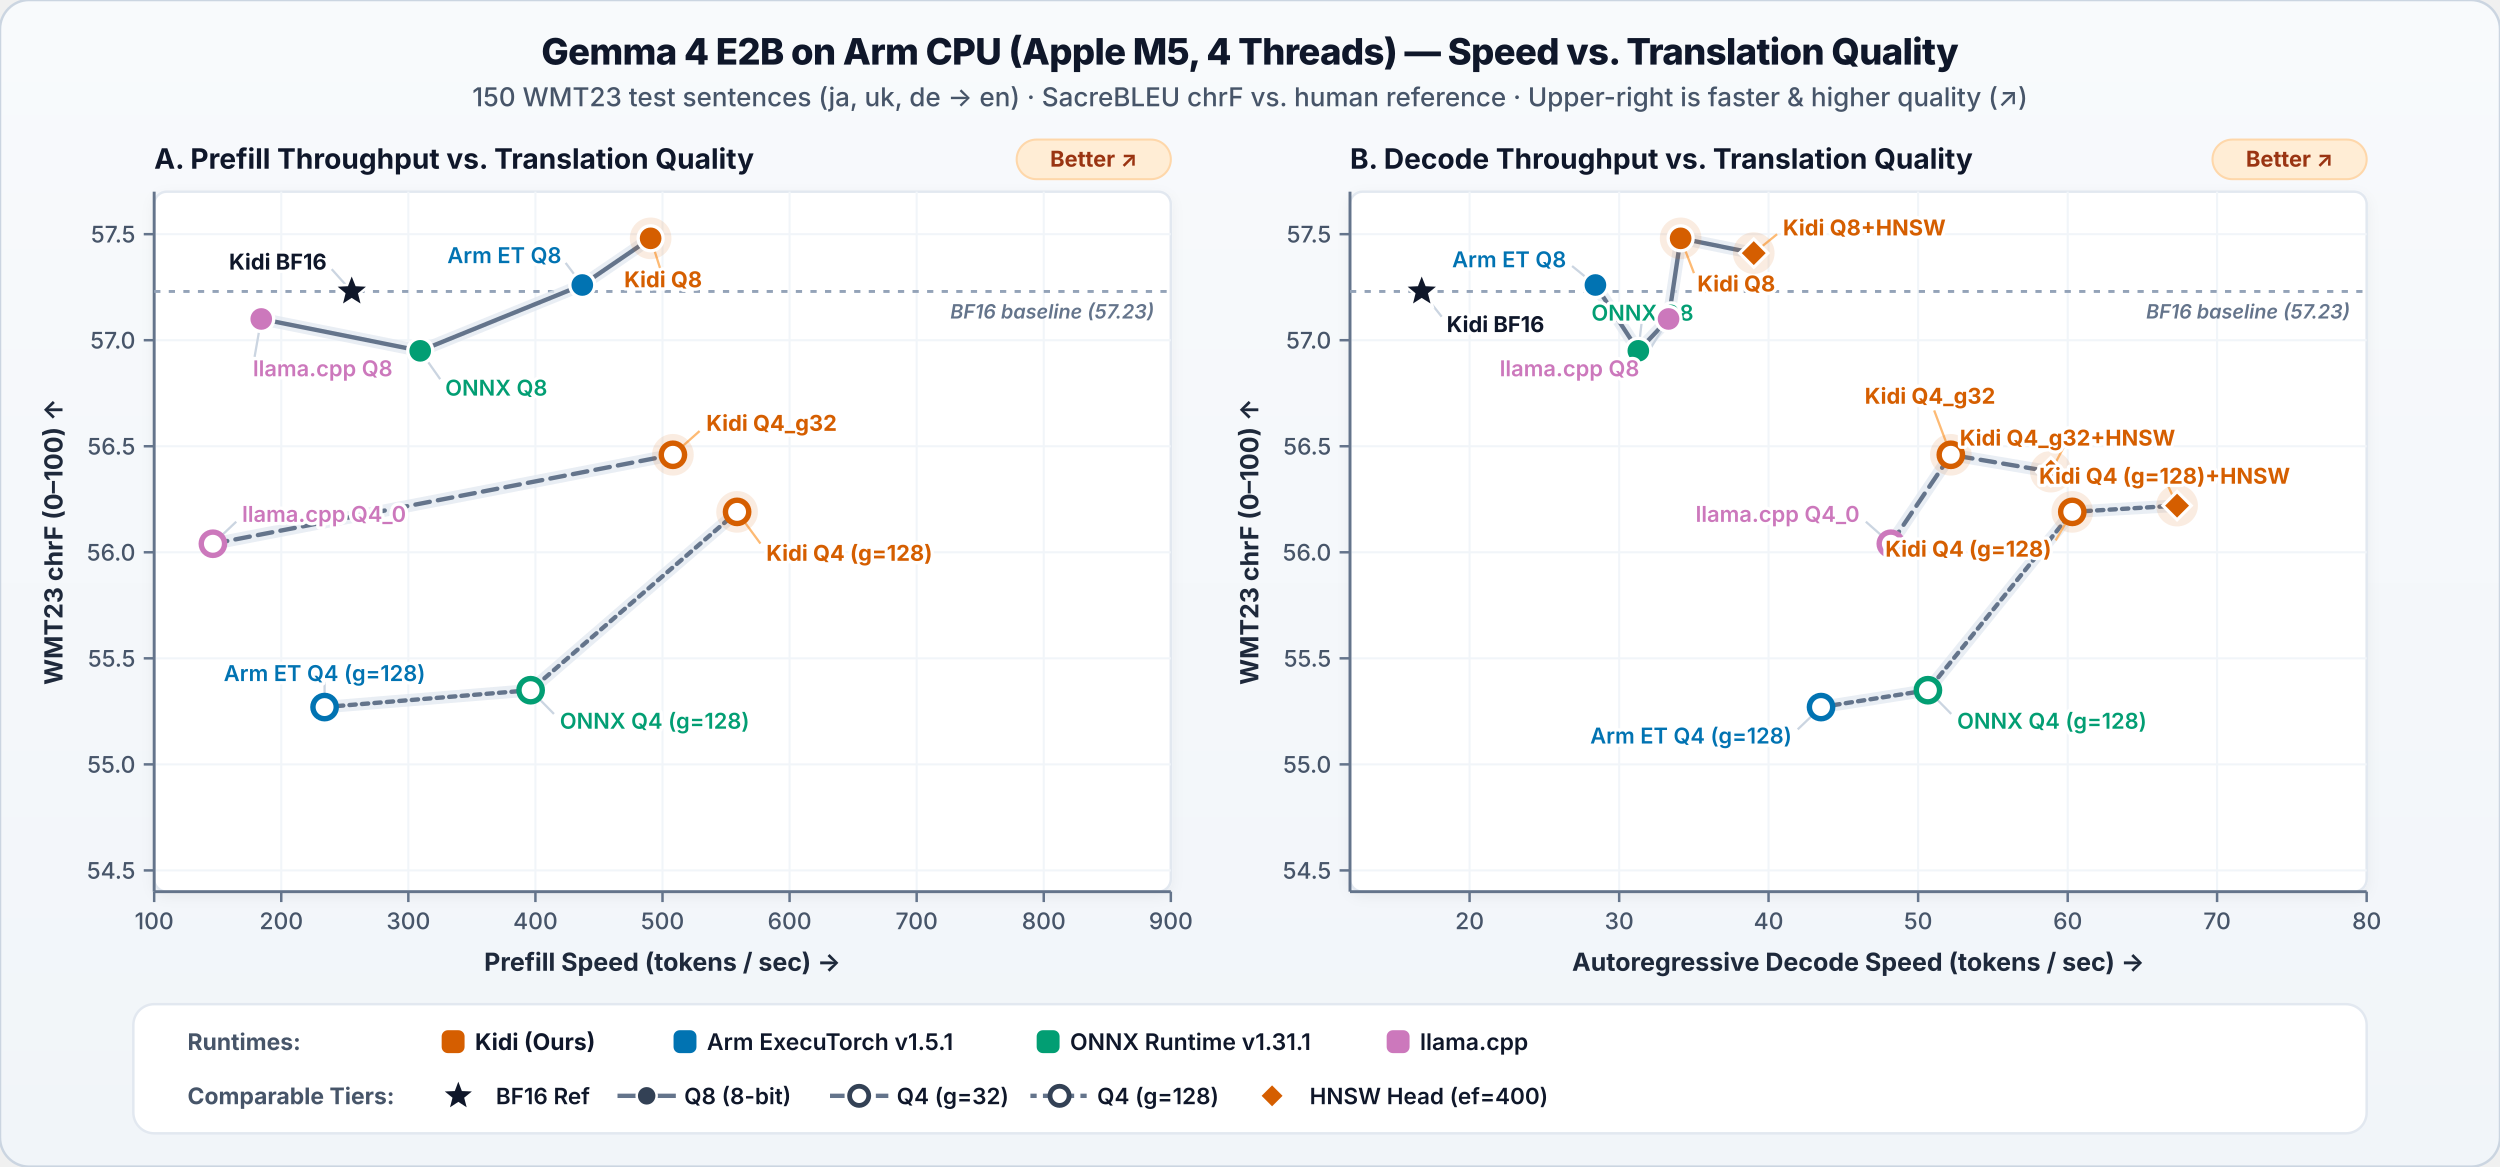
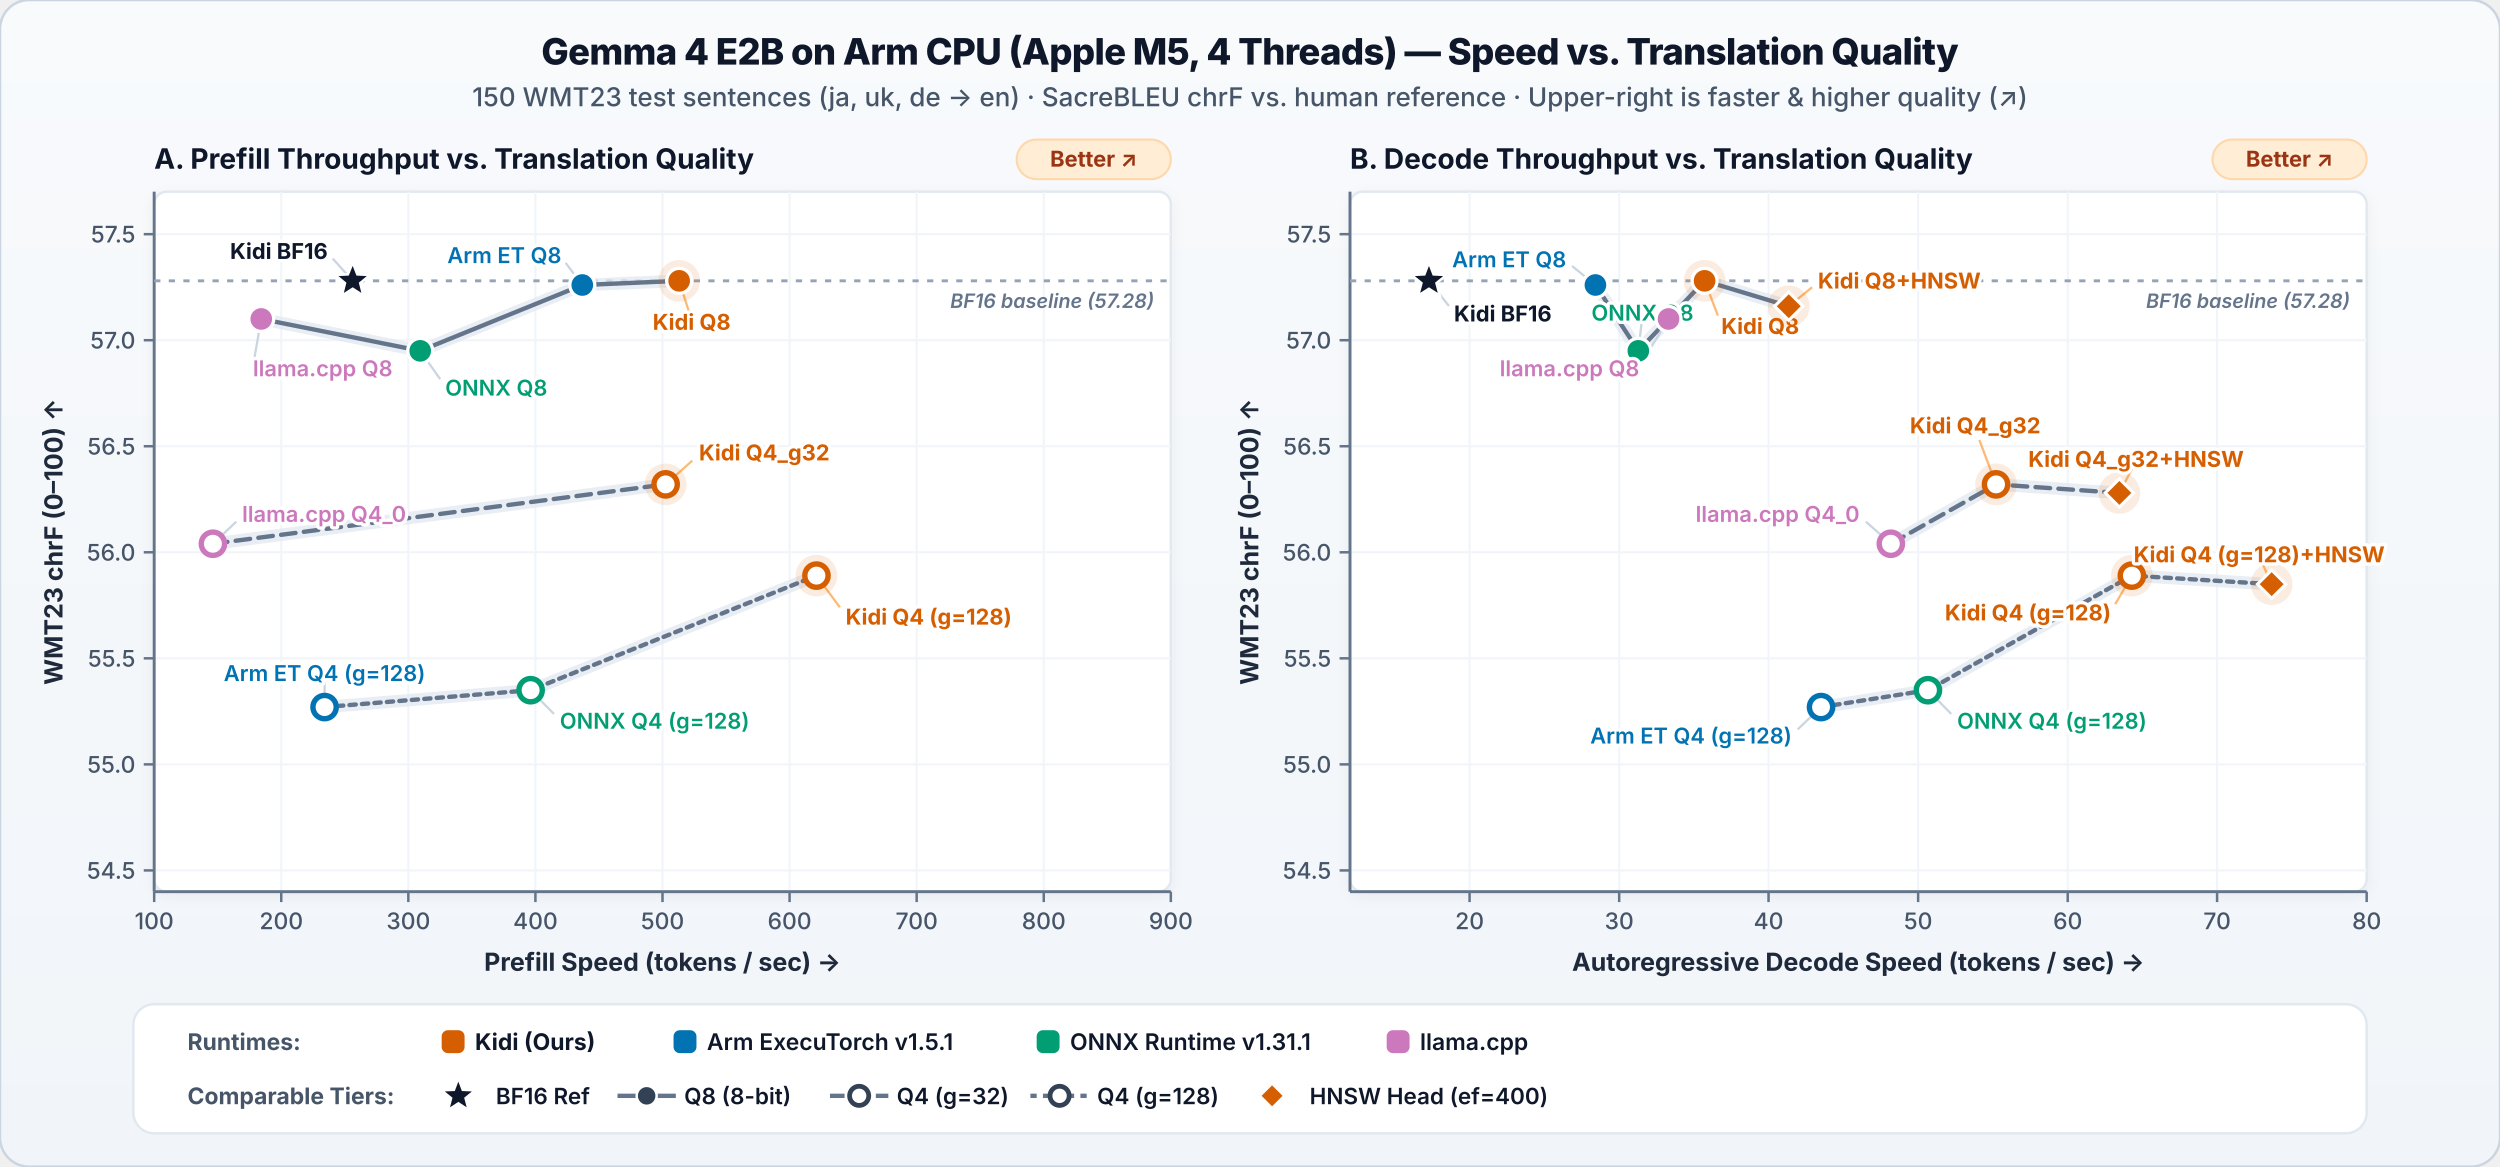
<svg xmlns="http://www.w3.org/2000/svg" viewBox="0 0 1200 560" width="100%" height="100%" style="font-family: 'Inter', -apple-system, BlinkMacSystemFont, 'Segoe UI', Roboto, Helvetica, Arial, sans-serif;">
  <defs>
    <linearGradient id="bg-grad" x1="0" y1="0" x2="0" y2="1">
      <stop offset="0%" stop-color="#f8fafc" />
      <stop offset="100%" stop-color="#f1f5f9" />
    </linearGradient>
    <linearGradient id="pareto-fill" x1="0" y1="0" x2="1" y2="1">
      <stop offset="0%" stop-color="#D55E00" stop-opacity="0.10" />
      <stop offset="100%" stop-color="#D55E00" stop-opacity="0.02" />
    </linearGradient>
    <filter id="card-shadow" x="-2%" y="-2%" width="104%" height="106%">
      <feDropShadow dx="0" dy="2" stdDeviation="3" flood-color="#0f172a" flood-opacity="0.05" />
    </filter>
  </defs>
  <rect width="1200" height="560" rx="14" fill="url(#bg-grad)" stroke="#cbd5e1" stroke-width="1.2" />
  <text x="600" y="31" text-anchor="middle" font-size="17.5" font-weight="800" letter-spacing="-0.3" fill="#0f172a">Gemma 4 E2B on Arm CPU (Apple M5, 4 Threads) — Speed vs. Translation Quality</text>
  <text x="600" y="51" text-anchor="middle" font-size="12.5" font-weight="500" fill="#475569">150 WMT23 test sentences (ja, uk, de → en) · SacreBLEU chrF vs. human reference · Upper-right is faster &amp; higher quality (↗)</text>
  <rect x="74.0" y="92.0" width="488.0" height="336.0" rx="6" fill="#ffffff" stroke="#e2e8f0" stroke-width="1.2" filter="url(#card-shadow)" />
  <text x="74.0" y="81.0" text-anchor="start" font-size="13.5" font-weight="700" fill="#0f172a">A. Prefill Throughput vs. Translation Quality</text>
  <rect x="488.0" y="67.0" width="74" height="19" rx="9.5" fill="#ffedd5" stroke="#fed7aa" stroke-width="1" />
  <text x="525.0" y="80.0" text-anchor="middle" font-size="10.5" font-weight="700" fill="#9a3412">Better ↗</text>
  <line x1="74.0" y1="428.0" x2="74.0" y2="433.0" stroke="#64748b" stroke-width="1.2" />
  <text x="74.0" y="446.0" text-anchor="middle" font-size="11" font-weight="500" fill="#475569">100</text>
  <line x1="135.0" y1="92.0" x2="135.0" y2="428.0" stroke="#f1f5f9" stroke-width="1" />
  <line x1="135.0" y1="428.0" x2="135.0" y2="433.0" stroke="#64748b" stroke-width="1.2" />
  <text x="135.0" y="446.0" text-anchor="middle" font-size="11" font-weight="500" fill="#475569">200</text>
  <line x1="196.0" y1="92.0" x2="196.0" y2="428.0" stroke="#f1f5f9" stroke-width="1" />
  <line x1="196.0" y1="428.0" x2="196.0" y2="433.0" stroke="#64748b" stroke-width="1.2" />
  <text x="196.0" y="446.0" text-anchor="middle" font-size="11" font-weight="500" fill="#475569">300</text>
  <line x1="257.0" y1="92.0" x2="257.0" y2="428.0" stroke="#f1f5f9" stroke-width="1" />
  <line x1="257.0" y1="428.0" x2="257.0" y2="433.0" stroke="#64748b" stroke-width="1.2" />
  <text x="257.0" y="446.0" text-anchor="middle" font-size="11" font-weight="500" fill="#475569">400</text>
  <line x1="318.0" y1="92.0" x2="318.0" y2="428.0" stroke="#f1f5f9" stroke-width="1" />
  <line x1="318.0" y1="428.0" x2="318.0" y2="433.0" stroke="#64748b" stroke-width="1.2" />
  <text x="318.0" y="446.0" text-anchor="middle" font-size="11" font-weight="500" fill="#475569">500</text>
  <line x1="379.0" y1="92.0" x2="379.0" y2="428.0" stroke="#f1f5f9" stroke-width="1" />
  <line x1="379.0" y1="428.0" x2="379.0" y2="433.0" stroke="#64748b" stroke-width="1.2" />
  <text x="379.0" y="446.0" text-anchor="middle" font-size="11" font-weight="500" fill="#475569">600</text>
  <line x1="440.0" y1="92.0" x2="440.0" y2="428.0" stroke="#f1f5f9" stroke-width="1" />
  <line x1="440.0" y1="428.0" x2="440.0" y2="433.0" stroke="#64748b" stroke-width="1.2" />
  <text x="440.0" y="446.0" text-anchor="middle" font-size="11" font-weight="500" fill="#475569">700</text>
  <line x1="501.0" y1="92.0" x2="501.0" y2="428.0" stroke="#f1f5f9" stroke-width="1" />
  <line x1="501.0" y1="428.0" x2="501.0" y2="433.0" stroke="#64748b" stroke-width="1.2" />
  <text x="501.0" y="446.0" text-anchor="middle" font-size="11" font-weight="500" fill="#475569">800</text>
  <line x1="562.0" y1="428.0" x2="562.0" y2="433.0" stroke="#64748b" stroke-width="1.2" />
  <text x="562.0" y="446.0" text-anchor="middle" font-size="11" font-weight="500" fill="#475569">900</text>
  <line x1="74.0" y1="417.8" x2="562.0" y2="417.8" stroke="#f1f5f9" stroke-width="1" />
  <line x1="69.0" y1="417.8" x2="74.0" y2="417.8" stroke="#64748b" stroke-width="1.2" />
  <text x="65.0" y="421.8" text-anchor="end" font-size="11" font-weight="500" fill="#475569">54.5</text>
  <line x1="74.0" y1="366.9" x2="562.0" y2="366.9" stroke="#f1f5f9" stroke-width="1" />
  <line x1="69.0" y1="366.9" x2="74.0" y2="366.9" stroke="#64748b" stroke-width="1.2" />
  <text x="65.0" y="370.9" text-anchor="end" font-size="11" font-weight="500" fill="#475569">55.0</text>
  <line x1="74.0" y1="316.0" x2="562.0" y2="316.0" stroke="#f1f5f9" stroke-width="1" />
  <line x1="69.0" y1="316.0" x2="74.0" y2="316.0" stroke="#64748b" stroke-width="1.2" />
  <text x="65.0" y="320.0" text-anchor="end" font-size="11" font-weight="500" fill="#475569">55.5</text>
  <line x1="74.0" y1="265.1" x2="562.0" y2="265.1" stroke="#f1f5f9" stroke-width="1" />
  <line x1="69.0" y1="265.1" x2="74.0" y2="265.1" stroke="#64748b" stroke-width="1.2" />
  <text x="65.0" y="269.1" text-anchor="end" font-size="11" font-weight="500" fill="#475569">56.0</text>
  <line x1="74.0" y1="214.2" x2="562.0" y2="214.2" stroke="#f1f5f9" stroke-width="1" />
  <line x1="69.0" y1="214.2" x2="74.0" y2="214.2" stroke="#64748b" stroke-width="1.2" />
  <text x="65.0" y="218.2" text-anchor="end" font-size="11" font-weight="500" fill="#475569">56.5</text>
  <line x1="74.0" y1="163.3" x2="562.0" y2="163.3" stroke="#f1f5f9" stroke-width="1" />
  <line x1="69.0" y1="163.3" x2="74.0" y2="163.3" stroke="#64748b" stroke-width="1.2" />
  <text x="65.0" y="167.3" text-anchor="end" font-size="11" font-weight="500" fill="#475569">57.0</text>
  <line x1="74.0" y1="112.4" x2="562.0" y2="112.4" stroke="#f1f5f9" stroke-width="1" />
  <line x1="69.0" y1="112.4" x2="74.0" y2="112.4" stroke="#64748b" stroke-width="1.2" />
  <text x="65.0" y="116.4" text-anchor="end" font-size="11" font-weight="500" fill="#475569">57.5</text>
  <line x1="74.0" y1="92.0" x2="74.0" y2="428.0" stroke="#64748b" stroke-width="1.4" />
  <line x1="74.0" y1="428.0" x2="562.0" y2="428.0" stroke="#64748b" stroke-width="1.4" />
  <text x="318.0" y="466.0" text-anchor="middle" font-size="12" font-weight="700" fill="#1e293b">Prefill Speed (tokens / sec) →</text>
  <text x="30.0" y="260.0" text-anchor="middle" font-size="12" font-weight="700" fill="#1e293b" transform="rotate(-90 30.0 260.0)">WMT23 chrF (0–100) ↑</text>
-   <line x1="74.0" y1="139.9" x2="562.0" y2="139.9" stroke="#94a3b8" stroke-width="1.4" stroke-dasharray="3,4" />
-   <text x="554.0" y="152.9" text-anchor="end" font-size="9.5" font-weight="600" font-style="italic" fill="#64748b">BF16 baseline (57.23)</text>
-   <polyline points="125.4,153.1 201.7,168.4 279.5,136.8 312.3,114.4" fill="none" stroke="#e2e8f0" stroke-width="6.0" stroke-linecap="round" stroke-linejoin="round" opacity="0.75" />
-   <polyline points="125.4,153.1 201.7,168.4 279.5,136.8 312.3,114.4" fill="none" stroke="#64748b" stroke-width="2.1" stroke-linecap="round" stroke-linejoin="round" />
-   <polyline points="102.2,261.0 323.0,218.3" fill="none" stroke="#e2e8f0" stroke-width="6.0" stroke-linecap="round" stroke-linejoin="round" opacity="0.75" />
-   <polyline points="102.2,261.0 323.0,218.3" fill="none" stroke="#64748b" stroke-width="2.1" stroke-linecap="round" stroke-linejoin="round" stroke-dasharray="7,4" />
-   <polyline points="155.8,339.4 254.7,331.3 353.8,245.7" fill="none" stroke="#e2e8f0" stroke-width="6.0" stroke-linecap="round" stroke-linejoin="round" opacity="0.75" />
-   <polyline points="155.8,339.4 254.7,331.3 353.8,245.7" fill="none" stroke="#64748b" stroke-width="2.1" stroke-linecap="round" stroke-linejoin="round" stroke-dasharray="3,3" />
-   <line x1="168.8" y1="139.9" x2="159.2" y2="129.2" stroke="#cbd5e1" stroke-width="1.1" />
-   <line x1="312.3" y1="114.4" x2="317.1" y2="129.6" stroke="#fdba74" stroke-width="1.1" />
+   <line x1="74.0" y1="134.8" x2="562.0" y2="134.8" stroke="#94a3b8" stroke-width="1.4" stroke-dasharray="3,4" />
+   <text x="554.0" y="147.8" text-anchor="end" font-size="9.5" font-weight="600" font-style="italic" fill="#64748b">BF16 baseline (57.28)</text>
+   <polyline points="125.4,153.1 201.7,168.4 279.5,136.8 326.0,134.8" fill="none" stroke="#e2e8f0" stroke-width="6.0" stroke-linecap="round" stroke-linejoin="round" opacity="0.75" />
+   <polyline points="125.4,153.1 201.7,168.4 279.5,136.8 326.0,134.8" fill="none" stroke="#64748b" stroke-width="2.1" stroke-linecap="round" stroke-linejoin="round" />
+   <polyline points="102.2,261.0 319.5,232.5" fill="none" stroke="#e2e8f0" stroke-width="6.0" stroke-linecap="round" stroke-linejoin="round" opacity="0.75" />
+   <polyline points="102.2,261.0 319.5,232.5" fill="none" stroke="#64748b" stroke-width="2.1" stroke-linecap="round" stroke-linejoin="round" stroke-dasharray="7,4" />
+   <polyline points="155.8,339.4 254.7,331.3 391.9,276.3" fill="none" stroke="#e2e8f0" stroke-width="6.0" stroke-linecap="round" stroke-linejoin="round" opacity="0.75" />
+   <polyline points="155.8,339.4 254.7,331.3 391.9,276.3" fill="none" stroke="#64748b" stroke-width="2.1" stroke-linecap="round" stroke-linejoin="round" stroke-dasharray="3,3" />
+   <line x1="169.3" y1="134.8" x2="159.7" y2="124.1" stroke="#cbd5e1" stroke-width="1.1" />
+   <line x1="326.0" y1="134.8" x2="330.8" y2="150.0" stroke="#fdba74" stroke-width="1.1" />
  <line x1="279.5" y1="136.8" x2="271.5" y2="126.2" stroke="#cbd5e1" stroke-width="1.1" />
  <line x1="201.7" y1="168.4" x2="211.3" y2="182.0" stroke="#cbd5e1" stroke-width="1.1" />
  <line x1="125.4" y1="153.1" x2="122.2" y2="171.3" stroke="#cbd5e1" stroke-width="1.1" />
-   <line x1="323.0" y1="218.3" x2="335.8" y2="206.9" stroke="#fdba74" stroke-width="1.1" />
+   <line x1="319.5" y1="232.5" x2="332.3" y2="221.1" stroke="#fdba74" stroke-width="1.1" />
  <line x1="102.2" y1="261.0" x2="113.4" y2="250.4" stroke="#cbd5e1" stroke-width="1.1" />
-   <line x1="353.8" y1="245.7" x2="365.0" y2="260.9" stroke="#fdba74" stroke-width="1.1" />
+   <line x1="391.9" y1="276.3" x2="403.1" y2="291.5" stroke="#fdba74" stroke-width="1.1" />
  <line x1="254.7" y1="331.3" x2="265.9" y2="342.7" stroke="#cbd5e1" stroke-width="1.1" />
  <line x1="155.8" y1="339.4" x2="155.8" y2="327.3" stroke="#cbd5e1" stroke-width="1.1" />
-   <polygon points="168.8,131.1 171.1,136.8 177.2,137.1 172.5,141.0 174.0,147.0 168.8,143.7 163.7,147.0 165.2,141.0 160.5,137.1 166.6,136.8" fill="#0f172a" stroke="#ffffff" stroke-width="1.2" />
-   <text x="156.8" y="129.4" text-anchor="end" font-size="10.5" font-weight="700" fill="#0f172a" stroke="#ffffff" stroke-width="3.2" stroke-linejoin="round" paint-order="stroke">Kidi BF16</text>
-   <circle cx="312.3" cy="114.4" r="10.0" fill="#D55E00" opacity="0.12" />
-   <circle cx="312.3" cy="114.4" r="6.0" fill="#D55E00" stroke="#ffffff" stroke-width="1.6" />
-   <text x="318.3" y="137.9" text-anchor="middle" font-size="10.5" font-weight="700" fill="#D55E00" stroke="#ffffff" stroke-width="3.2" stroke-linejoin="round" paint-order="stroke">Kidi Q8</text>
+   <polygon points="169.3,126.0 171.5,131.7 177.6,132.0 172.9,135.9 174.4,141.9 169.3,138.6 164.1,141.9 165.6,135.9 160.9,132.0 167.0,131.7" fill="#0f172a" stroke="#ffffff" stroke-width="1.2" />
+   <text x="157.3" y="124.3" text-anchor="end" font-size="10.5" font-weight="700" fill="#0f172a" stroke="#ffffff" stroke-width="3.2" stroke-linejoin="round" paint-order="stroke">Kidi BF16</text>
+   <circle cx="326.0" cy="134.8" r="10.0" fill="#D55E00" opacity="0.12" />
+   <circle cx="326.0" cy="134.8" r="6.0" fill="#D55E00" stroke="#ffffff" stroke-width="1.6" />
+   <text x="332.0" y="158.3" text-anchor="middle" font-size="10.5" font-weight="700" fill="#D55E00" stroke="#ffffff" stroke-width="3.2" stroke-linejoin="round" paint-order="stroke">Kidi Q8</text>
  <circle cx="279.5" cy="136.8" r="6.0" fill="#0173B2" stroke="#ffffff" stroke-width="1.6" />
  <text x="269.5" y="126.3" text-anchor="end" font-size="10.5" font-weight="600" fill="#0173B2" stroke="#ffffff" stroke-width="3.2" stroke-linejoin="round" paint-order="stroke">Arm ET Q8</text>
  <circle cx="201.7" cy="168.4" r="6.0" fill="#029E73" stroke="#ffffff" stroke-width="1.6" />
  <text x="213.7" y="189.9" text-anchor="start" font-size="10.5" font-weight="600" fill="#029E73" stroke="#ffffff" stroke-width="3.2" stroke-linejoin="round" paint-order="stroke">ONNX Q8</text>
  <circle cx="125.4" cy="153.1" r="6.0" fill="#CC78BC" stroke="#ffffff" stroke-width="1.6" />
  <text x="121.4" y="180.6" text-anchor="start" font-size="10.5" font-weight="600" fill="#CC78BC" stroke="#ffffff" stroke-width="3.2" stroke-linejoin="round" paint-order="stroke">llama.cpp Q8</text>
-   <circle cx="323.0" cy="218.3" r="10.0" fill="#D55E00" opacity="0.12" />
-   <circle cx="323.0" cy="218.3" r="5.6" fill="#ffffff" stroke="#D55E00" stroke-width="2.6" />
-   <text x="339.0" y="206.8" text-anchor="start" font-size="10.5" font-weight="700" fill="#D55E00" stroke="#ffffff" stroke-width="3.2" stroke-linejoin="round" paint-order="stroke">Kidi Q4_g32</text>
+   <circle cx="319.5" cy="232.5" r="10.0" fill="#D55E00" opacity="0.12" />
+   <circle cx="319.5" cy="232.5" r="5.6" fill="#ffffff" stroke="#D55E00" stroke-width="2.6" />
+   <text x="335.5" y="221.0" text-anchor="start" font-size="10.5" font-weight="700" fill="#D55E00" stroke="#ffffff" stroke-width="3.2" stroke-linejoin="round" paint-order="stroke">Kidi Q4_g32</text>
  <circle cx="102.2" cy="261.0" r="5.6" fill="#ffffff" stroke="#CC78BC" stroke-width="2.6" />
  <text x="116.2" y="250.5" text-anchor="start" font-size="10.5" font-weight="600" fill="#CC78BC" stroke="#ffffff" stroke-width="3.2" stroke-linejoin="round" paint-order="stroke">llama.cpp Q4_0</text>
-   <circle cx="353.8" cy="245.7" r="10.0" fill="#D55E00" opacity="0.12" />
-   <circle cx="353.8" cy="245.7" r="5.6" fill="#ffffff" stroke="#D55E00" stroke-width="2.6" />
-   <text x="367.8" y="269.2" text-anchor="start" font-size="10.5" font-weight="700" fill="#D55E00" stroke="#ffffff" stroke-width="3.2" stroke-linejoin="round" paint-order="stroke">Kidi Q4 (g=128)</text>
+   <circle cx="391.9" cy="276.3" r="10.0" fill="#D55E00" opacity="0.12" />
+   <circle cx="391.9" cy="276.3" r="5.6" fill="#ffffff" stroke="#D55E00" stroke-width="2.6" />
+   <text x="405.9" y="299.8" text-anchor="start" font-size="10.5" font-weight="700" fill="#D55E00" stroke="#ffffff" stroke-width="3.2" stroke-linejoin="round" paint-order="stroke">Kidi Q4 (g=128)</text>
  <circle cx="254.7" cy="331.3" r="5.6" fill="#ffffff" stroke="#029E73" stroke-width="2.6" />
  <text x="268.7" y="349.8" text-anchor="start" font-size="10.5" font-weight="600" fill="#029E73" stroke="#ffffff" stroke-width="3.2" stroke-linejoin="round" paint-order="stroke">ONNX Q4 (g=128)</text>
  <circle cx="155.8" cy="339.4" r="5.6" fill="#ffffff" stroke="#0173B2" stroke-width="2.6" />
  <text x="155.8" y="326.9" text-anchor="middle" font-size="10.5" font-weight="600" fill="#0173B2" stroke="#ffffff" stroke-width="3.2" stroke-linejoin="round" paint-order="stroke">Arm ET Q4 (g=128)</text>
  <rect x="648.0" y="92.0" width="488.0" height="336.0" rx="6" fill="#ffffff" stroke="#e2e8f0" stroke-width="1.2" filter="url(#card-shadow)" />
  <text x="648.0" y="81.0" text-anchor="start" font-size="13.5" font-weight="700" fill="#0f172a">B. Decode Throughput vs. Translation Quality</text>
  <rect x="1062.0" y="67.0" width="74" height="19" rx="9.5" fill="#ffedd5" stroke="#fed7aa" stroke-width="1" />
  <text x="1099.0" y="80.0" text-anchor="middle" font-size="10.5" font-weight="700" fill="#9a3412">Better ↗</text>
  <line x1="705.4" y1="92.0" x2="705.4" y2="428.0" stroke="#f1f5f9" stroke-width="1" />
  <line x1="705.4" y1="428.0" x2="705.4" y2="433.0" stroke="#64748b" stroke-width="1.2" />
  <text x="705.4" y="446.0" text-anchor="middle" font-size="11" font-weight="500" fill="#475569">20</text>
  <line x1="777.2" y1="92.0" x2="777.2" y2="428.0" stroke="#f1f5f9" stroke-width="1" />
  <line x1="777.2" y1="428.0" x2="777.2" y2="433.0" stroke="#64748b" stroke-width="1.2" />
  <text x="777.2" y="446.0" text-anchor="middle" font-size="11" font-weight="500" fill="#475569">30</text>
  <line x1="848.9" y1="92.0" x2="848.9" y2="428.0" stroke="#f1f5f9" stroke-width="1" />
  <line x1="848.9" y1="428.0" x2="848.9" y2="433.0" stroke="#64748b" stroke-width="1.2" />
  <text x="848.9" y="446.0" text-anchor="middle" font-size="11" font-weight="500" fill="#475569">40</text>
  <line x1="920.7" y1="92.0" x2="920.7" y2="428.0" stroke="#f1f5f9" stroke-width="1" />
  <line x1="920.7" y1="428.0" x2="920.7" y2="433.0" stroke="#64748b" stroke-width="1.2" />
  <text x="920.7" y="446.0" text-anchor="middle" font-size="11" font-weight="500" fill="#475569">50</text>
  <line x1="992.5" y1="92.0" x2="992.5" y2="428.0" stroke="#f1f5f9" stroke-width="1" />
  <line x1="992.5" y1="428.0" x2="992.5" y2="433.0" stroke="#64748b" stroke-width="1.2" />
  <text x="992.5" y="446.0" text-anchor="middle" font-size="11" font-weight="500" fill="#475569">60</text>
  <line x1="1064.2" y1="92.0" x2="1064.2" y2="428.0" stroke="#f1f5f9" stroke-width="1" />
  <line x1="1064.2" y1="428.0" x2="1064.2" y2="433.0" stroke="#64748b" stroke-width="1.2" />
  <text x="1064.2" y="446.0" text-anchor="middle" font-size="11" font-weight="500" fill="#475569">70</text>
  <line x1="1136.0" y1="428.0" x2="1136.0" y2="433.0" stroke="#64748b" stroke-width="1.2" />
  <text x="1136.0" y="446.0" text-anchor="middle" font-size="11" font-weight="500" fill="#475569">80</text>
  <line x1="648.0" y1="417.8" x2="1136.0" y2="417.8" stroke="#f1f5f9" stroke-width="1" />
  <line x1="643.0" y1="417.8" x2="648.0" y2="417.8" stroke="#64748b" stroke-width="1.2" />
  <text x="639.0" y="421.8" text-anchor="end" font-size="11" font-weight="500" fill="#475569">54.5</text>
  <line x1="648.0" y1="366.9" x2="1136.0" y2="366.9" stroke="#f1f5f9" stroke-width="1" />
  <line x1="643.0" y1="366.9" x2="648.0" y2="366.9" stroke="#64748b" stroke-width="1.2" />
  <text x="639.0" y="370.9" text-anchor="end" font-size="11" font-weight="500" fill="#475569">55.0</text>
  <line x1="648.0" y1="316.0" x2="1136.0" y2="316.0" stroke="#f1f5f9" stroke-width="1" />
  <line x1="643.0" y1="316.0" x2="648.0" y2="316.0" stroke="#64748b" stroke-width="1.2" />
  <text x="639.0" y="320.0" text-anchor="end" font-size="11" font-weight="500" fill="#475569">55.5</text>
  <line x1="648.0" y1="265.1" x2="1136.0" y2="265.1" stroke="#f1f5f9" stroke-width="1" />
  <line x1="643.0" y1="265.1" x2="648.0" y2="265.1" stroke="#64748b" stroke-width="1.2" />
  <text x="639.0" y="269.1" text-anchor="end" font-size="11" font-weight="500" fill="#475569">56.0</text>
  <line x1="648.0" y1="214.2" x2="1136.0" y2="214.2" stroke="#f1f5f9" stroke-width="1" />
  <line x1="643.0" y1="214.2" x2="648.0" y2="214.2" stroke="#64748b" stroke-width="1.2" />
  <text x="639.0" y="218.2" text-anchor="end" font-size="11" font-weight="500" fill="#475569">56.5</text>
  <line x1="648.0" y1="163.3" x2="1136.0" y2="163.3" stroke="#f1f5f9" stroke-width="1" />
  <line x1="643.0" y1="163.3" x2="648.0" y2="163.3" stroke="#64748b" stroke-width="1.2" />
  <text x="639.0" y="167.3" text-anchor="end" font-size="11" font-weight="500" fill="#475569">57.0</text>
  <line x1="648.0" y1="112.4" x2="1136.0" y2="112.4" stroke="#f1f5f9" stroke-width="1" />
  <line x1="643.0" y1="112.4" x2="648.0" y2="112.4" stroke="#64748b" stroke-width="1.2" />
  <text x="639.0" y="116.4" text-anchor="end" font-size="11" font-weight="500" fill="#475569">57.5</text>
  <line x1="648.0" y1="92.0" x2="648.0" y2="428.0" stroke="#64748b" stroke-width="1.4" />
  <line x1="648.0" y1="428.0" x2="1136.0" y2="428.0" stroke="#64748b" stroke-width="1.4" />
  <text x="892.0" y="466.0" text-anchor="middle" font-size="12" font-weight="700" fill="#1e293b">Autoregressive Decode Speed (tokens / sec) →</text>
  <text x="604.0" y="260.0" text-anchor="middle" font-size="12" font-weight="700" fill="#1e293b" transform="rotate(-90 604.0 260.0)">WMT23 chrF (0–100) ↑</text>
-   <line x1="648.0" y1="139.9" x2="1136.0" y2="139.9" stroke="#94a3b8" stroke-width="1.4" stroke-dasharray="3,4" />
-   <text x="1128.0" y="152.9" text-anchor="end" font-size="9.5" font-weight="600" font-style="italic" fill="#64748b">BF16 baseline (57.23)</text>
-   <polyline points="765.8,136.8 786.4,168.4 800.9,153.1 806.7,114.4 841.8,121.5" fill="none" stroke="#e2e8f0" stroke-width="6.0" stroke-linecap="round" stroke-linejoin="round" opacity="0.75" />
-   <polyline points="765.8,136.8 786.4,168.4 800.9,153.1 806.7,114.4 841.8,121.5" fill="none" stroke="#64748b" stroke-width="2.1" stroke-linecap="round" stroke-linejoin="round" />
-   <polyline points="907.6,261.0 936.4,218.3 984.4,226.4" fill="none" stroke="#e2e8f0" stroke-width="6.0" stroke-linecap="round" stroke-linejoin="round" opacity="0.75" />
-   <polyline points="907.6,261.0 936.4,218.3 984.4,226.4" fill="none" stroke="#64748b" stroke-width="2.1" stroke-linecap="round" stroke-linejoin="round" stroke-dasharray="7,4" />
-   <polyline points="874.1,339.4 925.4,331.3 994.7,245.7 1045.0,242.7" fill="none" stroke="#e2e8f0" stroke-width="6.0" stroke-linecap="round" stroke-linejoin="round" opacity="0.75" />
-   <polyline points="874.1,339.4 925.4,331.3 994.7,245.7 1045.0,242.7" fill="none" stroke="#64748b" stroke-width="2.1" stroke-linecap="round" stroke-linejoin="round" stroke-dasharray="3,3" />
-   <line x1="682.4" y1="139.9" x2="692.0" y2="152.0" stroke="#cbd5e1" stroke-width="1.1" />
-   <line x1="806.7" y1="114.4" x2="813.1" y2="131.1" stroke="#fdba74" stroke-width="1.1" />
-   <line x1="841.8" y1="121.5" x2="853.0" y2="112.4" stroke="#fdba74" stroke-width="1.1" />
+   <line x1="648.0" y1="134.8" x2="1136.0" y2="134.8" stroke="#94a3b8" stroke-width="1.4" stroke-dasharray="3,4" />
+   <text x="1128.0" y="147.8" text-anchor="end" font-size="9.5" font-weight="600" font-style="italic" fill="#64748b">BF16 baseline (57.28)</text>
+   <polyline points="765.8,136.8 786.4,168.4 800.9,153.1 818.2,134.8 858.6,147.0" fill="none" stroke="#e2e8f0" stroke-width="6.0" stroke-linecap="round" stroke-linejoin="round" opacity="0.75" />
+   <polyline points="765.8,136.8 786.4,168.4 800.9,153.1 818.2,134.8 858.6,147.0" fill="none" stroke="#64748b" stroke-width="2.1" stroke-linecap="round" stroke-linejoin="round" />
+   <polyline points="907.6,261.0 958.1,232.5 1017.3,236.6" fill="none" stroke="#e2e8f0" stroke-width="6.0" stroke-linecap="round" stroke-linejoin="round" opacity="0.75" />
+   <polyline points="907.6,261.0 958.1,232.5 1017.3,236.6" fill="none" stroke="#64748b" stroke-width="2.1" stroke-linecap="round" stroke-linejoin="round" stroke-dasharray="7,4" />
+   <polyline points="874.1,339.4 925.4,331.3 1023.3,276.3 1090.4,280.4" fill="none" stroke="#e2e8f0" stroke-width="6.0" stroke-linecap="round" stroke-linejoin="round" opacity="0.75" />
+   <polyline points="874.1,339.4 925.4,331.3 1023.3,276.3 1090.4,280.4" fill="none" stroke="#64748b" stroke-width="2.1" stroke-linecap="round" stroke-linejoin="round" stroke-dasharray="3,3" />
+   <line x1="685.9" y1="134.8" x2="695.5" y2="146.9" stroke="#cbd5e1" stroke-width="1.1" />
+   <line x1="818.2" y1="134.8" x2="824.6" y2="151.5" stroke="#fdba74" stroke-width="1.1" />
+   <line x1="858.6" y1="147.0" x2="869.8" y2="137.9" stroke="#fdba74" stroke-width="1.1" />
  <line x1="765.8" y1="136.8" x2="754.6" y2="127.7" stroke="#cbd5e1" stroke-width="1.1" />
  <line x1="786.4" y1="168.4" x2="788.0" y2="154.7" stroke="#cbd5e1" stroke-width="1.1" />
  <line x1="800.9" y1="153.1" x2="789.7" y2="171.3" stroke="#cbd5e1" stroke-width="1.1" />
-   <line x1="936.4" y1="218.3" x2="928.4" y2="197.0" stroke="#fdba74" stroke-width="1.1" />
-   <line x1="984.4" y1="226.4" x2="990.8" y2="214.2" stroke="#fdba74" stroke-width="1.1" />
+   <line x1="958.1" y1="232.5" x2="950.1" y2="211.2" stroke="#fdba74" stroke-width="1.1" />
+   <line x1="1017.3" y1="236.6" x2="1023.7" y2="224.4" stroke="#fdba74" stroke-width="1.1" />
  <line x1="907.6" y1="261.0" x2="895.6" y2="250.4" stroke="#cbd5e1" stroke-width="1.1" />
-   <line x1="994.7" y1="245.7" x2="986.7" y2="259.4" stroke="#fdba74" stroke-width="1.1" />
-   <line x1="1045.0" y1="242.7" x2="1040.2" y2="232.1" stroke="#fdba74" stroke-width="1.1" />
+   <line x1="1023.3" y1="276.3" x2="1015.3" y2="290.0" stroke="#fdba74" stroke-width="1.1" />
+   <line x1="1090.4" y1="280.4" x2="1085.6" y2="269.7" stroke="#fdba74" stroke-width="1.1" />
  <line x1="925.4" y1="331.3" x2="936.6" y2="342.7" stroke="#cbd5e1" stroke-width="1.1" />
  <line x1="874.1" y1="339.4" x2="862.9" y2="350.1" stroke="#cbd5e1" stroke-width="1.1" />
-   <polygon points="682.4,131.1 684.7,136.8 690.8,137.1 686.1,141.0 687.6,147.0 682.4,143.7 677.3,147.0 678.8,141.0 674.1,137.1 680.2,136.8" fill="#0f172a" stroke="#ffffff" stroke-width="1.2" />
-   <text x="694.4" y="159.4" text-anchor="start" font-size="10.5" font-weight="700" fill="#0f172a" stroke="#ffffff" stroke-width="3.2" stroke-linejoin="round" paint-order="stroke">Kidi BF16</text>
-   <circle cx="806.7" cy="114.4" r="10.0" fill="#D55E00" opacity="0.12" />
-   <circle cx="806.7" cy="114.4" r="6.0" fill="#D55E00" stroke="#ffffff" stroke-width="1.6" />
-   <text x="814.7" y="139.9" text-anchor="start" font-size="10.5" font-weight="700" fill="#D55E00" stroke="#ffffff" stroke-width="3.2" stroke-linejoin="round" paint-order="stroke">Kidi Q8</text>
-   <circle cx="841.8" cy="121.5" r="10.0" fill="#D55E00" opacity="0.12" />
-   <polygon points="841.8,114.7 848.6,121.5 841.8,128.3 835.0,121.5" fill="#D55E00" stroke="#ffffff" stroke-width="1.5" />
-   <text x="855.8" y="113.0" text-anchor="start" font-size="10.5" font-weight="700" fill="#D55E00" stroke="#ffffff" stroke-width="3.2" stroke-linejoin="round" paint-order="stroke">Kidi Q8+HNSW</text>
+   <polygon points="685.9,126.0 688.1,131.7 694.3,132.0 689.5,135.9 691.1,141.9 685.9,138.6 680.7,141.9 682.3,135.9 677.5,132.0 683.7,131.7" fill="#0f172a" stroke="#ffffff" stroke-width="1.2" />
+   <text x="697.9" y="154.3" text-anchor="start" font-size="10.5" font-weight="700" fill="#0f172a" stroke="#ffffff" stroke-width="3.2" stroke-linejoin="round" paint-order="stroke">Kidi BF16</text>
+   <circle cx="818.2" cy="134.8" r="10.0" fill="#D55E00" opacity="0.12" />
+   <circle cx="818.2" cy="134.8" r="6.0" fill="#D55E00" stroke="#ffffff" stroke-width="1.6" />
+   <text x="826.2" y="160.3" text-anchor="start" font-size="10.5" font-weight="700" fill="#D55E00" stroke="#ffffff" stroke-width="3.2" stroke-linejoin="round" paint-order="stroke">Kidi Q8</text>
+   <circle cx="858.6" cy="147.0" r="10.0" fill="#D55E00" opacity="0.12" />
+   <polygon points="858.6,140.2 865.4,147.0 858.6,153.8 851.8,147.0" fill="#D55E00" stroke="#ffffff" stroke-width="1.5" />
+   <text x="872.6" y="138.5" text-anchor="start" font-size="10.5" font-weight="700" fill="#D55E00" stroke="#ffffff" stroke-width="3.2" stroke-linejoin="round" paint-order="stroke">Kidi Q8+HNSW</text>
  <circle cx="765.8" cy="136.8" r="6.0" fill="#0173B2" stroke="#ffffff" stroke-width="1.6" />
  <text x="751.8" y="128.3" text-anchor="end" font-size="10.5" font-weight="600" fill="#0173B2" stroke="#ffffff" stroke-width="3.2" stroke-linejoin="round" paint-order="stroke">Arm ET Q8</text>
  <circle cx="786.4" cy="168.4" r="6.0" fill="#029E73" stroke="#ffffff" stroke-width="1.6" />
  <text x="788.4" y="153.9" text-anchor="middle" font-size="10.5" font-weight="600" fill="#029E73" stroke="#ffffff" stroke-width="3.2" stroke-linejoin="round" paint-order="stroke">ONNX Q8</text>
  <circle cx="800.9" cy="153.1" r="6.0" fill="#CC78BC" stroke="#ffffff" stroke-width="1.6" />
  <text x="786.9" y="180.6" text-anchor="end" font-size="10.5" font-weight="600" fill="#CC78BC" stroke="#ffffff" stroke-width="3.2" stroke-linejoin="round" paint-order="stroke">llama.cpp Q8</text>
-   <circle cx="936.4" cy="218.3" r="10.0" fill="#D55E00" opacity="0.12" />
-   <circle cx="936.4" cy="218.3" r="5.6" fill="#ffffff" stroke="#D55E00" stroke-width="2.6" />
-   <text x="926.4" y="193.8" text-anchor="middle" font-size="10.5" font-weight="700" fill="#D55E00" stroke="#ffffff" stroke-width="3.2" stroke-linejoin="round" paint-order="stroke">Kidi Q4_g32</text>
-   <circle cx="984.4" cy="226.4" r="10.0" fill="#D55E00" opacity="0.12" />
-   <polygon points="984.4,219.6 991.2,226.4 984.4,233.2 977.6,226.4" fill="#D55E00" stroke="#ffffff" stroke-width="1.5" />
-   <text x="992.4" y="213.9" text-anchor="middle" font-size="10.5" font-weight="700" fill="#D55E00" stroke="#ffffff" stroke-width="3.2" stroke-linejoin="round" paint-order="stroke">Kidi Q4_g32+HNSW</text>
+   <circle cx="958.1" cy="232.5" r="10.0" fill="#D55E00" opacity="0.12" />
+   <circle cx="958.1" cy="232.5" r="5.6" fill="#ffffff" stroke="#D55E00" stroke-width="2.6" />
+   <text x="948.1" y="208.0" text-anchor="middle" font-size="10.5" font-weight="700" fill="#D55E00" stroke="#ffffff" stroke-width="3.2" stroke-linejoin="round" paint-order="stroke">Kidi Q4_g32</text>
+   <circle cx="1017.3" cy="236.6" r="10.0" fill="#D55E00" opacity="0.12" />
+   <polygon points="1017.3,229.8 1024.1,236.6 1017.3,243.4 1010.5,236.6" fill="#D55E00" stroke="#ffffff" stroke-width="1.5" />
+   <text x="1025.3" y="224.1" text-anchor="middle" font-size="10.5" font-weight="700" fill="#D55E00" stroke="#ffffff" stroke-width="3.2" stroke-linejoin="round" paint-order="stroke">Kidi Q4_g32+HNSW</text>
  <circle cx="907.6" cy="261.0" r="5.6" fill="#ffffff" stroke="#CC78BC" stroke-width="2.6" />
  <text x="892.6" y="250.5" text-anchor="end" font-size="10.5" font-weight="600" fill="#CC78BC" stroke="#ffffff" stroke-width="3.2" stroke-linejoin="round" paint-order="stroke">llama.cpp Q4_0</text>
-   <circle cx="994.7" cy="245.7" r="10.0" fill="#D55E00" opacity="0.12" />
-   <circle cx="994.7" cy="245.7" r="5.6" fill="#ffffff" stroke="#D55E00" stroke-width="2.6" />
-   <text x="984.7" y="267.2" text-anchor="end" font-size="10.5" font-weight="700" fill="#D55E00" stroke="#ffffff" stroke-width="3.2" stroke-linejoin="round" paint-order="stroke">Kidi Q4 (g=128)</text>
-   <circle cx="1045.0" cy="242.7" r="10.0" fill="#D55E00" opacity="0.12" />
-   <polygon points="1045.0,235.9 1051.8,242.7 1045.0,249.5 1038.2,242.7" fill="#D55E00" stroke="#ffffff" stroke-width="1.5" />
-   <text x="1039.0" y="232.2" text-anchor="middle" font-size="10.5" font-weight="700" fill="#D55E00" stroke="#ffffff" stroke-width="3.2" stroke-linejoin="round" paint-order="stroke">Kidi Q4 (g=128)+HNSW</text>
+   <circle cx="1023.3" cy="276.3" r="10.0" fill="#D55E00" opacity="0.12" />
+   <circle cx="1023.3" cy="276.3" r="5.6" fill="#ffffff" stroke="#D55E00" stroke-width="2.6" />
+   <text x="1013.3" y="297.8" text-anchor="end" font-size="10.5" font-weight="700" fill="#D55E00" stroke="#ffffff" stroke-width="3.2" stroke-linejoin="round" paint-order="stroke">Kidi Q4 (g=128)</text>
+   <circle cx="1090.4" cy="280.4" r="10.0" fill="#D55E00" opacity="0.12" />
+   <polygon points="1090.4,273.6 1097.2,280.4 1090.4,287.2 1083.6,280.4" fill="#D55E00" stroke="#ffffff" stroke-width="1.5" />
+   <text x="1084.4" y="269.9" text-anchor="middle" font-size="10.5" font-weight="700" fill="#D55E00" stroke="#ffffff" stroke-width="3.2" stroke-linejoin="round" paint-order="stroke">Kidi Q4 (g=128)+HNSW</text>
  <circle cx="925.4" cy="331.3" r="5.6" fill="#ffffff" stroke="#029E73" stroke-width="2.6" />
  <text x="939.4" y="349.8" text-anchor="start" font-size="10.5" font-weight="600" fill="#029E73" stroke="#ffffff" stroke-width="3.2" stroke-linejoin="round" paint-order="stroke">ONNX Q4 (g=128)</text>
  <circle cx="874.1" cy="339.4" r="5.6" fill="#ffffff" stroke="#0173B2" stroke-width="2.6" />
  <text x="860.1" y="356.9" text-anchor="end" font-size="10.5" font-weight="600" fill="#0173B2" stroke="#ffffff" stroke-width="3.2" stroke-linejoin="round" paint-order="stroke">Arm ET Q4 (g=128)</text>
  <rect x="64" y="482" width="1072" height="62" rx="10" fill="#ffffff" stroke="#e2e8f0" stroke-width="1.2" />
  <text x="90" y="504.0" font-size="11" font-weight="700" fill="#475569">Runtimes:</text>
  <rect x="212.0" y="494.5" width="11" height="11" rx="3" fill="#D55E00" />
  <text x="228.0" y="504.0" font-size="11" font-weight="700" fill="#0f172a">Kidi (Ours)</text>
  <rect x="323.3" y="494.5" width="11" height="11" rx="3" fill="#0173B2" />
  <text x="339.3" y="504.0" font-size="11" font-weight="600" fill="#0f172a">Arm ExecuTorch v1.5.1</text>
  <rect x="497.6" y="494.5" width="11" height="11" rx="3" fill="#029E73" />
  <text x="513.6" y="504.0" font-size="11" font-weight="600" fill="#0f172a">ONNX Runtime v1.31.1</text>
  <rect x="665.6" y="494.5" width="11" height="11" rx="3" fill="#CC78BC" />
  <text x="681.6" y="504.0" font-size="11" font-weight="600" fill="#0f172a">llama.cpp</text>
  <text x="90" y="530.0" font-size="11" font-weight="700" fill="#475569">Comparable Tiers:</text>
  <polygon points="220.0,519.2 221.7,523.7 226.5,523.9 222.8,526.9 224.0,531.5 220.0,528.9 216.0,531.5 217.2,526.9 213.5,523.9 218.3,523.7" fill="#0f172a" />
  <text x="238.0" y="530.0" font-size="10.8" font-weight="600" fill="#0f172a">BF16 Ref</text>
  <line x1="296.4" y1="526.0" x2="324.4" y2="526.0" stroke="#64748b" stroke-width="2.1" />
  <circle cx="310.4" cy="526.0" r="4.8" fill="#334155" stroke="#ffffff" stroke-width="1.2" />
  <text x="328.4" y="530.0" font-size="10.8" font-weight="600" fill="#0f172a">Q8 (8-bit)</text>
  <line x1="398.4" y1="526.0" x2="426.4" y2="526.0" stroke="#64748b" stroke-width="2.1" stroke-dasharray="7,4" />
  <circle cx="412.4" cy="526.0" r="4.6" fill="#ffffff" stroke="#334155" stroke-width="2.3" />
  <text x="430.4" y="530.0" font-size="10.8" font-weight="600" fill="#0f172a">Q4 (g=32)</text>
  <line x1="494.6" y1="526.0" x2="522.6" y2="526.0" stroke="#64748b" stroke-width="2.1" stroke-dasharray="3,3" />
  <circle cx="508.6" cy="526.0" r="4.6" fill="#ffffff" stroke="#334155" stroke-width="2.3" />
  <text x="526.6" y="530.0" font-size="10.8" font-weight="600" fill="#0f172a">Q4 (g=128)</text>
  <polygon points="610.6,520.2 616.4,526.0 610.6,531.8 604.8,526.0" fill="#D55E00" stroke="#ffffff" stroke-width="1.1" />
  <text x="628.6" y="530.0" font-size="10.8" font-weight="600" fill="#0f172a">HNSW Head (ef=400)</text>
</svg>
